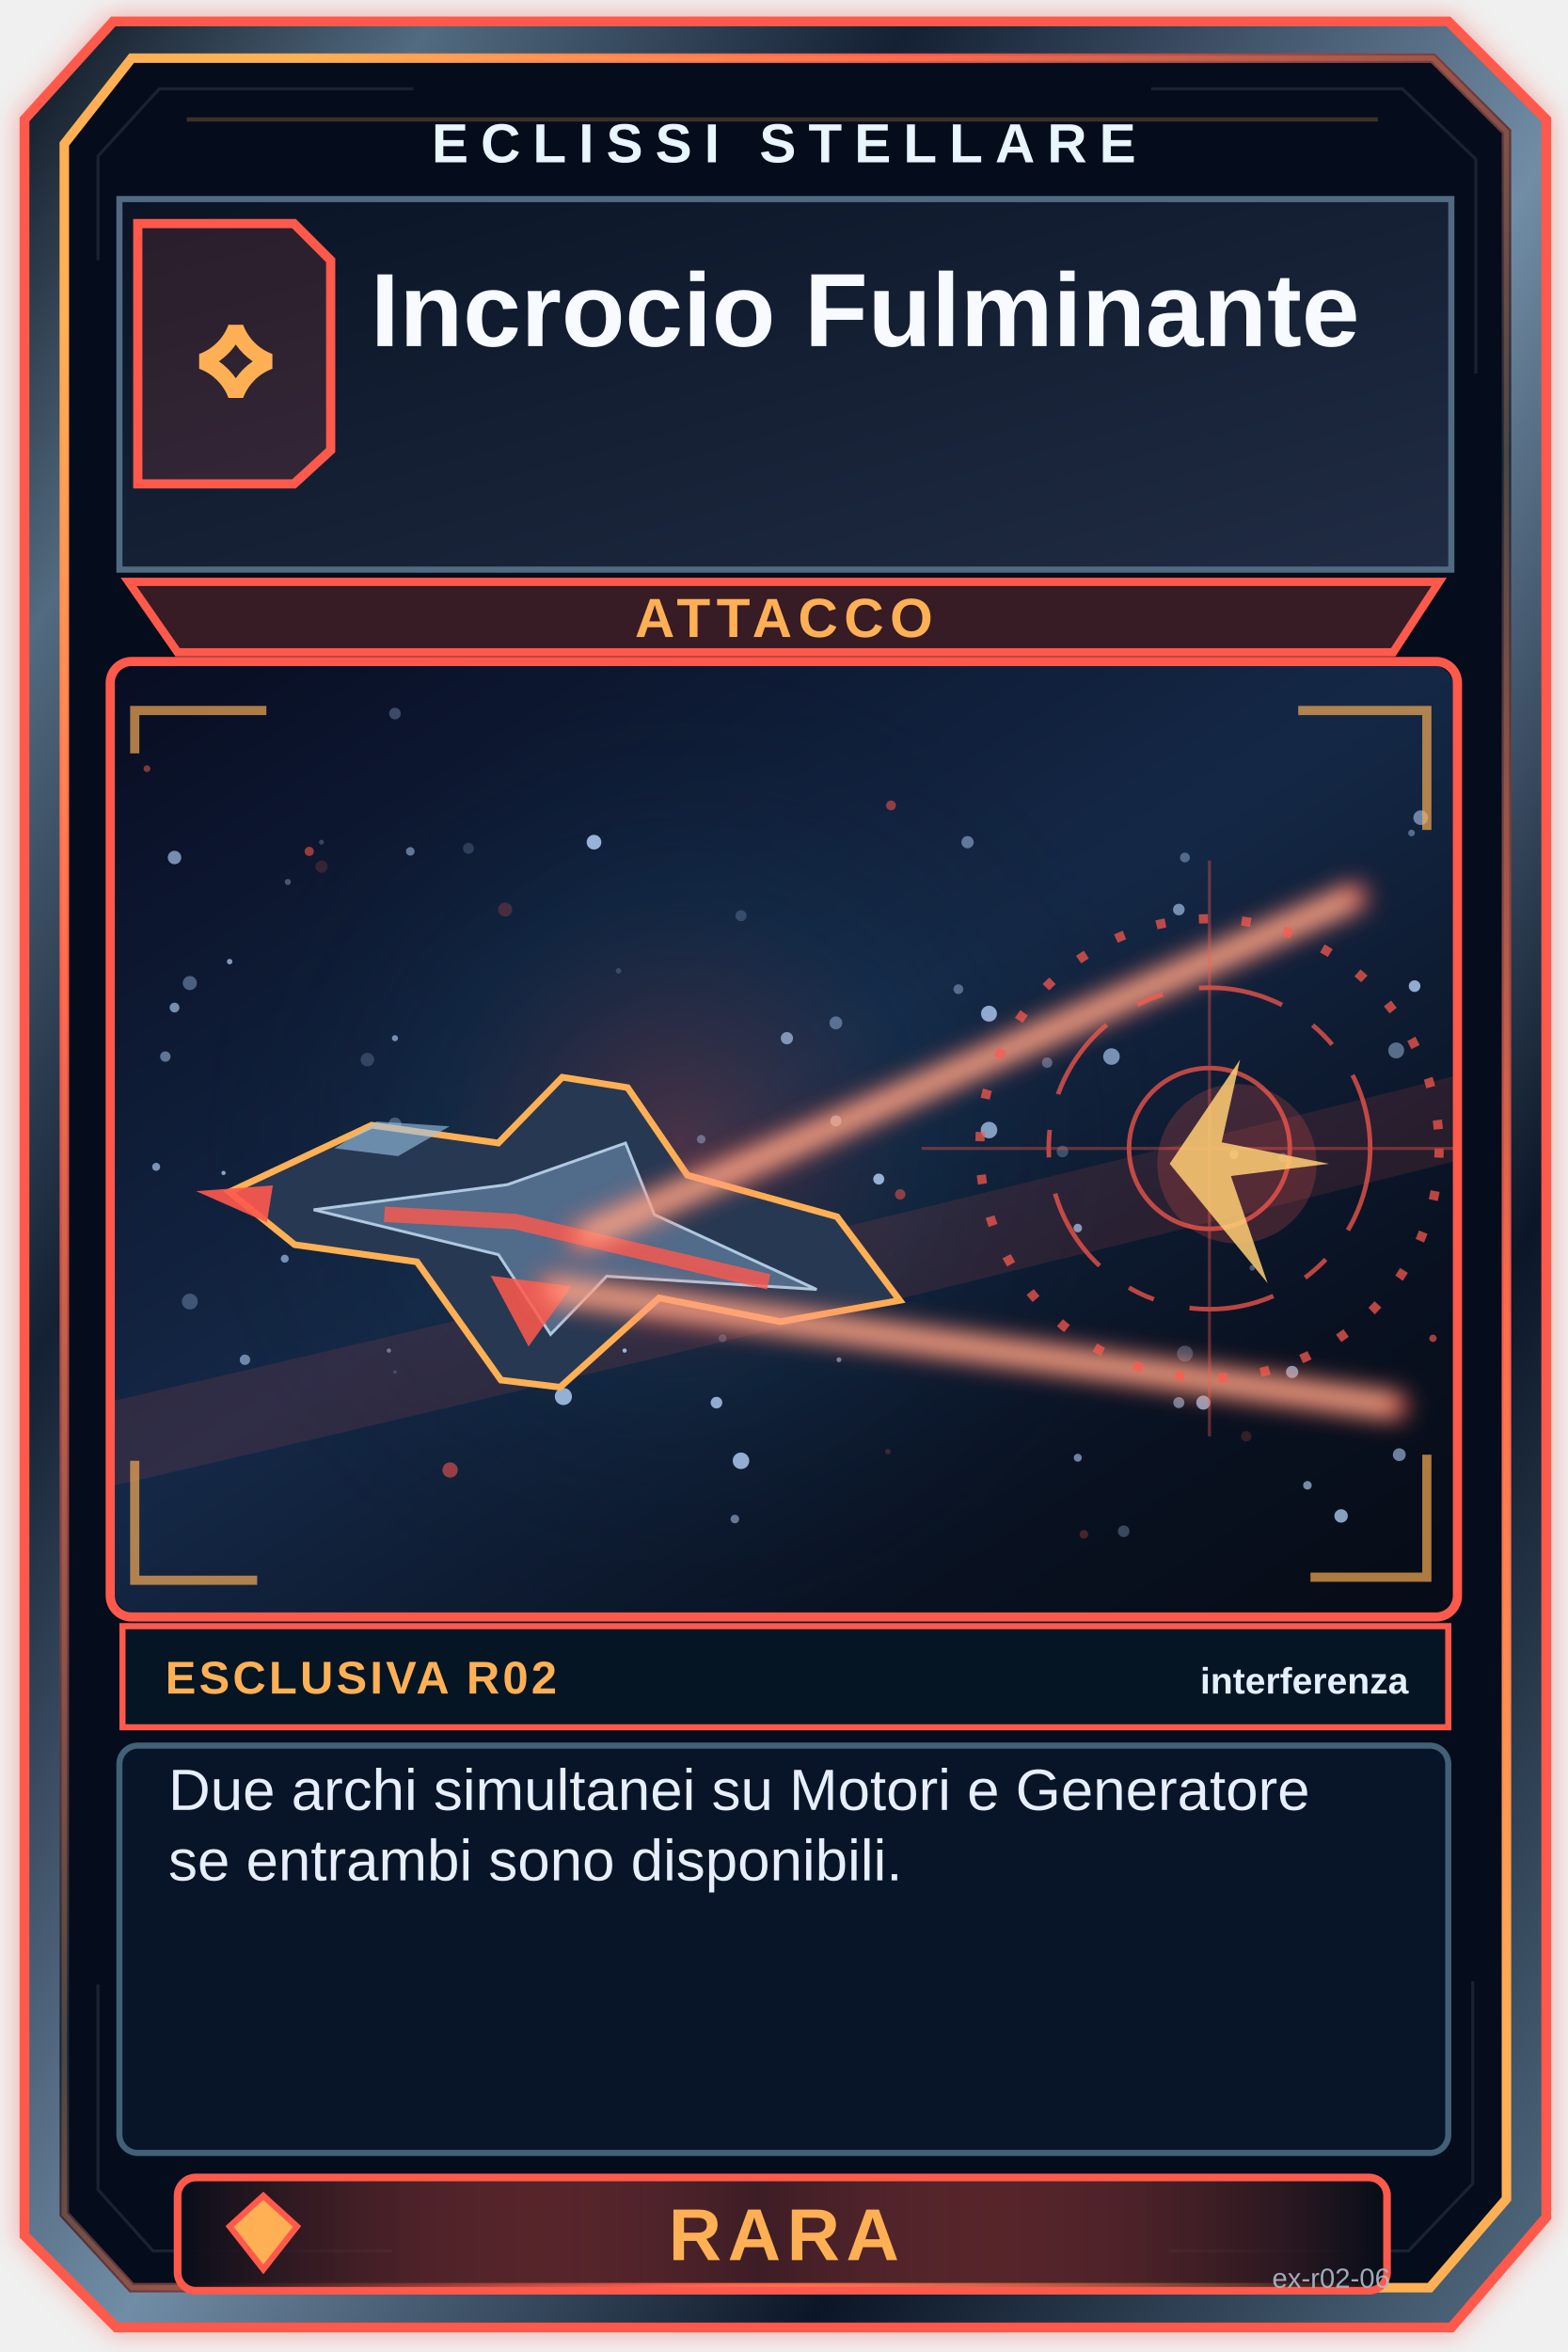
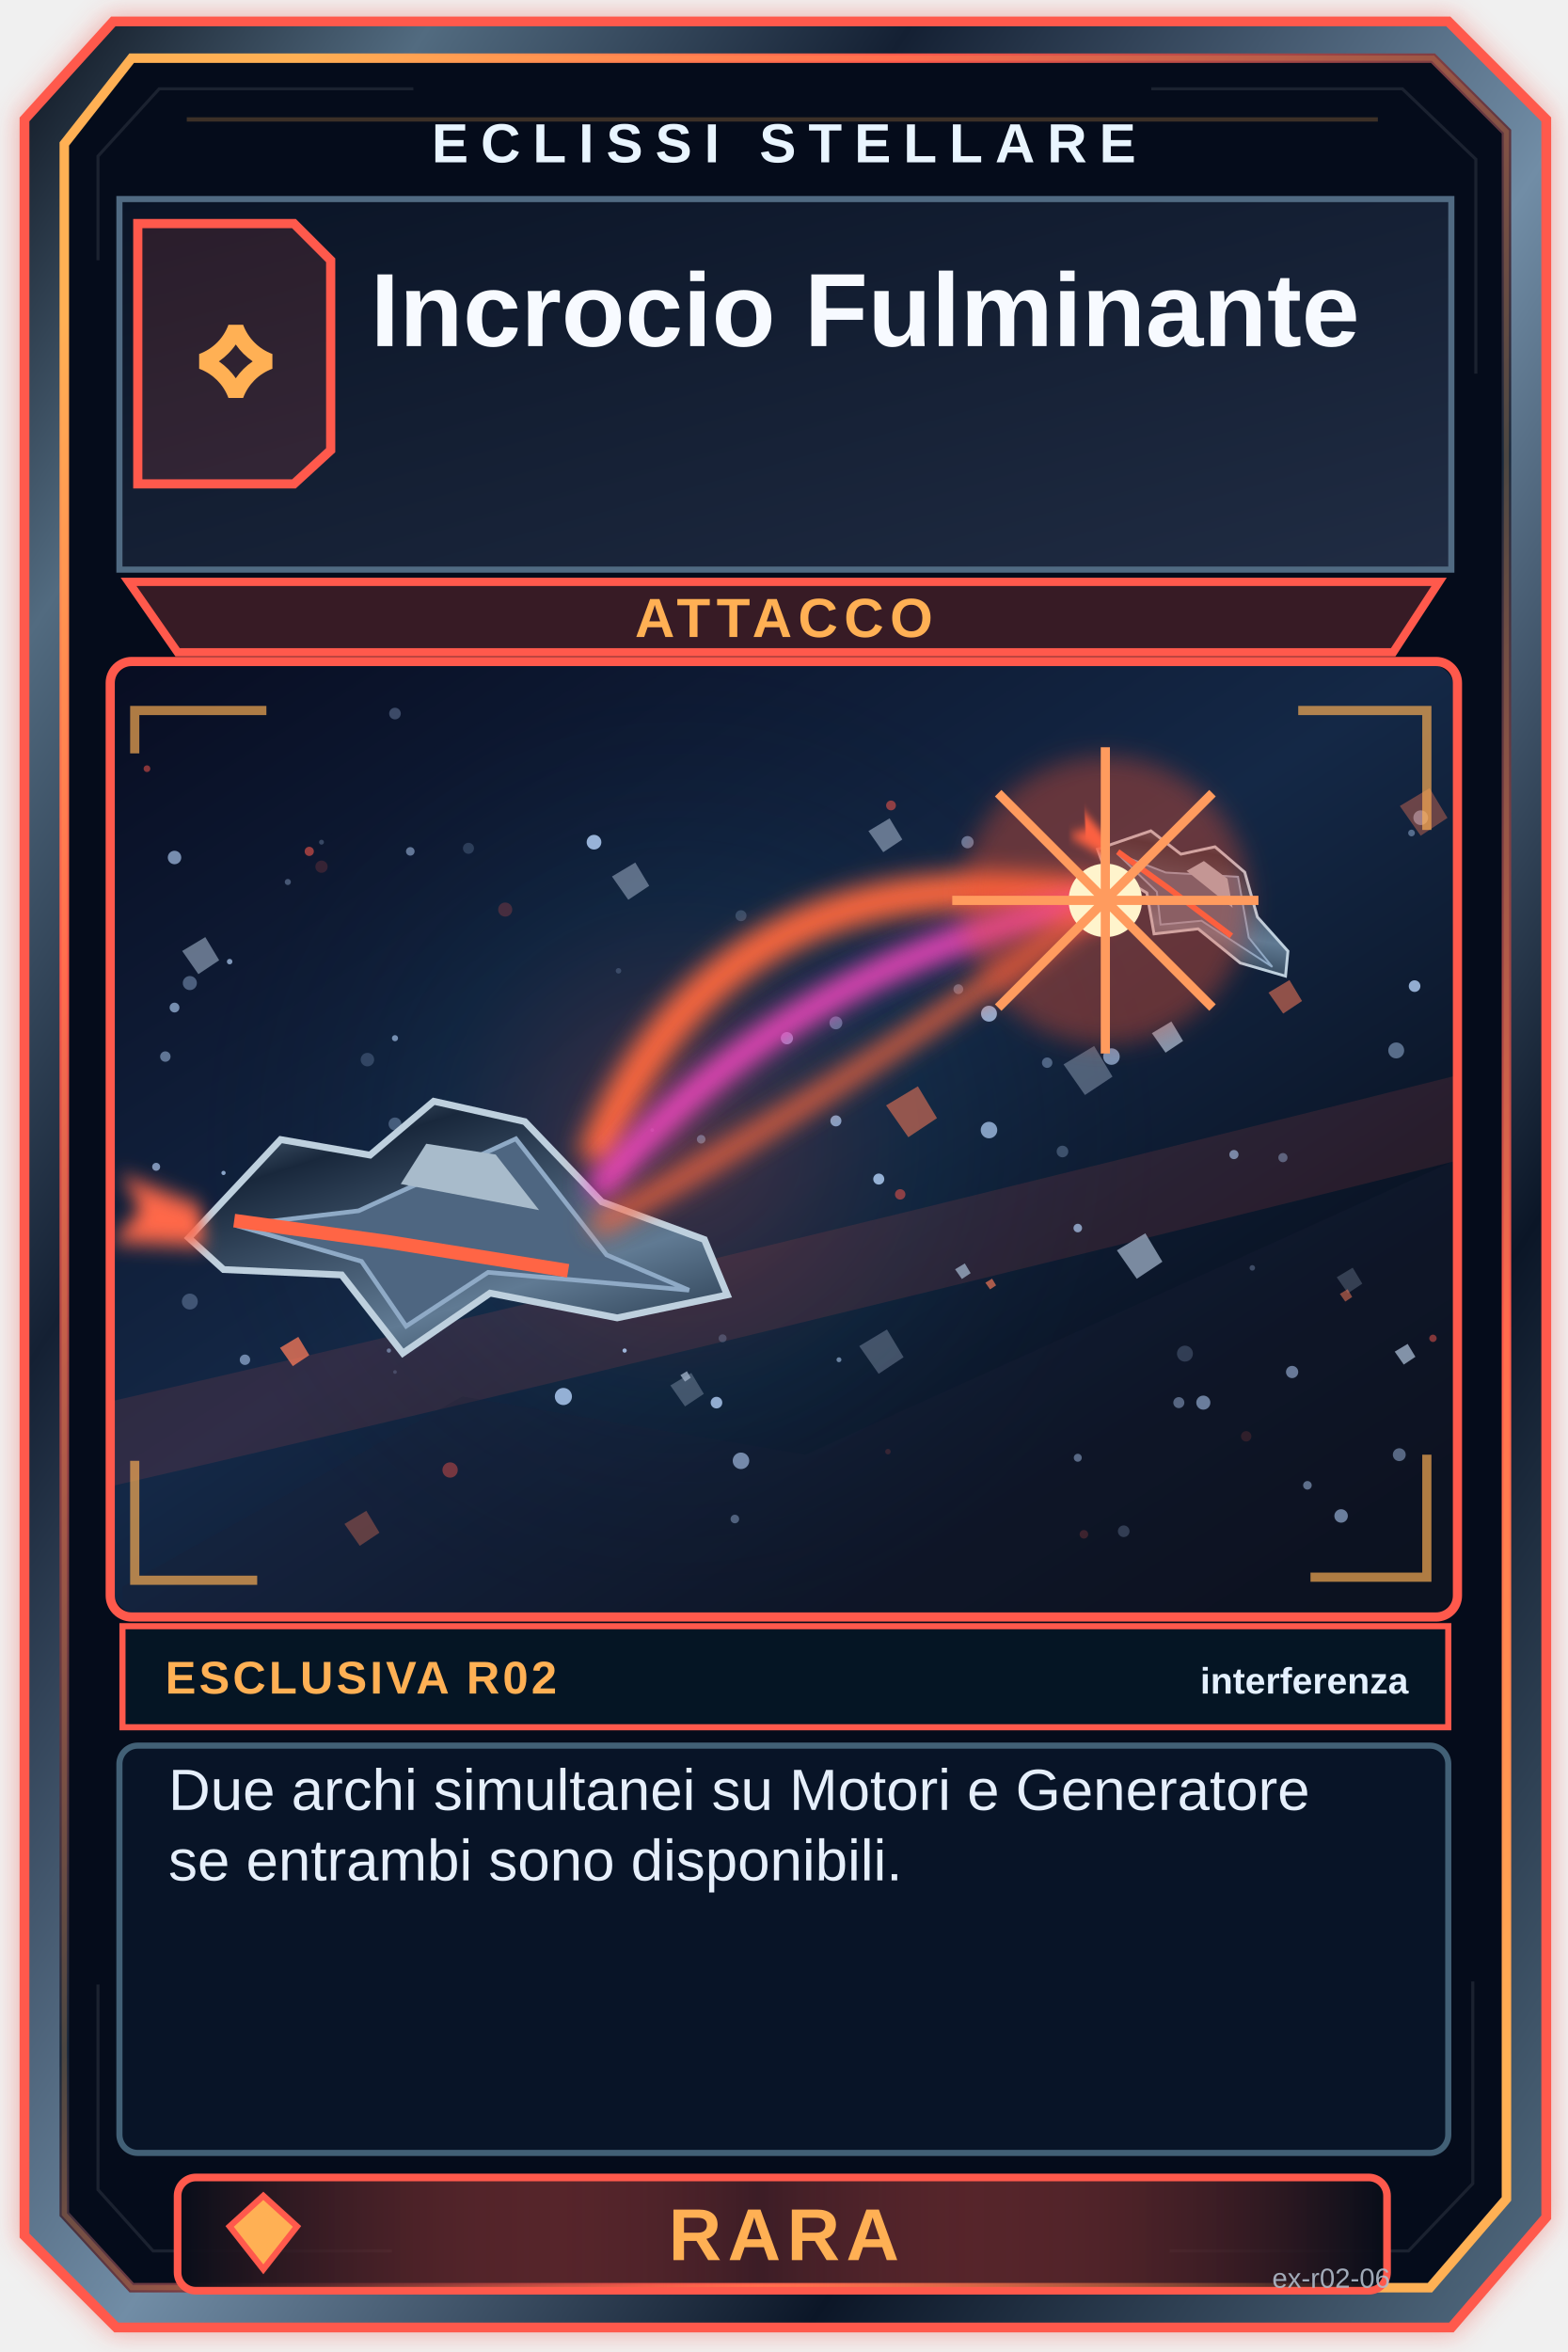
<svg xmlns="http://www.w3.org/2000/svg" width="512" height="768" viewBox="0 0 512 768" role="img" aria-label="Incrocio Fulminante · ATTACCO · RARA">
  <defs>
    <linearGradient id="metal" x1="0" y1="0" x2="1" y2="1">
      <stop stop-color="#101824" />
      <stop offset=".13" stop-color="#526b80" />
      <stop offset=".29" stop-color="#142033" />
      <stop offset=".53" stop-color="#718da6" />
      <stop offset=".76" stop-color="#0b1627" />
      <stop offset="1" stop-color="#526b80" />
    </linearGradient>
    <linearGradient id="rim" x1=".15" y1="0" x2=".87" y2="1">
      <stop stop-color="#ffb054" />
      <stop offset=".2" stop-color="#ff594c" />
      <stop offset=".52" stop-color="#19283c" />
      <stop offset=".78" stop-color="#ff594c" />
      <stop offset="1" stop-color="#ffb054" />
    </linearGradient>
    <linearGradient id="spaceSky" x1="0" y1="0" x2=".9" y2="1">
      <stop stop-color="#080d22" />
      <stop offset=".49" stop-color="#142846" />
      <stop offset=".82" stop-color="#091222" />
      <stop offset="1" stop-color="#070d18" />
    </linearGradient>
    <radialGradient id="planet">
      <stop stop-color="#ff594c" stop-opacity=".65" />
      <stop offset=".52" stop-color="#194761" stop-opacity=".42" />
      <stop offset="1" stop-color="#0a1529" stop-opacity=".05" />
    </radialGradient>
    <linearGradient id="titlePanel" x1="0" x2="1" y1="0" y2="1">
      <stop stop-color="#0a1426" />
      <stop offset="1" stop-color="#202c43" />
    </linearGradient>
    <linearGradient id="rarityShine" x1="0" y1="0" x2="1" y2="0">
      <stop stop-color="#070d19" />
      <stop offset=".48" stop-color="#ff594c" stop-opacity="0.22" />
      <stop offset="1" stop-color="#070d19" />
    </linearGradient>
    <filter id="rimGlow" x="-30%" y="-30%" width="160%" height="160%">
      <feGaussianBlur stdDeviation="3.9" />
    </filter>
    <filter id="beamGlow" x="-70%" y="-70%" width="240%" height="240%">
      <feGaussianBlur stdDeviation="4" />
    </filter>
    <clipPath id="artClip">
      <rect x="37" y="217" width="438" height="310" rx="8" />
    </clipPath>
  </defs>
  <path d="M37 7H473L505 39V724L474 760H38L8 730V39Z" fill="#030712" stroke="#ff594c" stroke-width="5.6" opacity="0.36" filter="url(#rimGlow)" />
  <path d="M37 7H473L505 39V724L474 760H38L8 730V39Z" fill="url(#metal)" stroke="#ff594c" stroke-width="3.2" />
  <path d="M43 19H468L492 43V718L467 747H43L21 723V47Z" fill="#050c1b" stroke="url(#rim)" stroke-width="3.1" />
  <path d="M43 19H468L492 43V718L467 747H43L21 723V47Z" fill="none" stroke="#ffb054" stroke-width="1.7" opacity="0.22" />
  <path d="M61 39H450" stroke="#ffb054" stroke-width="1.4" opacity="0.22" />
  <path d="M32 85V51L52 29H135 M376 29H458L482 52V122 M32 648V715L50 735H128 M382 735H460L481 713V647" fill="none" stroke="#f7fcff" stroke-width="1" opacity="0.09" />
  <path d="M61 43H450" stroke="#fff" stroke-width="1" opacity="0" />
  <text x="256" y="53" text-anchor="middle" fill="#e9f5ff" font-size="18" font-family="Arial, sans-serif" font-weight="700" letter-spacing="4">ECLISSI STELLARE</text>
  <path d="M39 65H474V186H39Z" fill="url(#titlePanel)" stroke="#506a82" stroke-width="2" />
  <path d="M45 73H96L108 85V147L96 158H45Z" fill="#ff594c" fill-opacity=".13" stroke="#ff594c" stroke-width="3" />
  <text x="77" y="128" text-anchor="middle" fill="#ffb054" font-family="Arial, sans-serif" font-size="40" font-weight="bold">⟡</text>
  <text x="121" y="113" fill="#f7faff" font-family="Arial,sans-serif" font-size="34" font-weight="800">Incrocio Fulminante</text>
  <path d="M42 190H470L455 213H58Z" fill="#ff594c" fill-opacity=".20" stroke="#ff594c" stroke-width="2.7" />
  <text x="256" y="208" text-anchor="middle" fill="#ffb054" font-family="Arial,sans-serif" font-size="18" font-weight="900" letter-spacing="2">ATTACCO</text>
  <g clip-path="url(#artClip)">
    <rect x="37" y="217" width="438" height="310" fill="url(#spaceSky)" />
    <circle cx="222" cy="373" r="156" fill="url(#planet)" opacity=".34" />
    <path d="M12 477Q218 430 508 357" fill="none" stroke="#ff594c" stroke-width="27" opacity=".12" />
    <circle cx="354" cy="501" r="1.4" fill="#ff594c" opacity="0.26" />
    <circle cx="313" cy="323" r="1.6" fill="#b9d7ff" opacity="0.39" />
    <circle cx="127" cy="441" r="0.7" fill="#b9d7ff" opacity="0.46" />
    <circle cx="323" cy="331" r="2.6" fill="#b9d7ff" opacity="0.75" />
    <circle cx="462" cy="322" r="1.9" fill="#b9d7ff" opacity="0.77" />
    <circle cx="213" cy="369" r="0.6" fill="#b9d7ff" opacity="0.26" />
    <circle cx="294" cy="390" r="1.7" fill="#ff594c" opacity="0.51" />
    <circle cx="438" cy="495" r="2.2" fill="#b9d7ff" opacity="0.72" />
    <circle cx="155" cy="415" r="1.0" fill="#b9d7ff" opacity="0.58" />
    <circle cx="120" cy="346" r="2.2" fill="#b9d7ff" opacity="0.20" />
    <circle cx="342" cy="347" r="1.7" fill="#b9d7ff" opacity="0.37" />
    <circle cx="403" cy="377" r="1.5" fill="#b9d7ff" opacity="0.56" />
    <circle cx="291" cy="263" r="1.6" fill="#ff594c" opacity="0.53" />
    <circle cx="51" cy="381" r="1.3" fill="#b9d7ff" opacity="0.64" />
    <circle cx="427" cy="485" r="1.4" fill="#b9d7ff" opacity="0.61" />
    <circle cx="352" cy="476" r="1.3" fill="#b9d7ff" opacity="0.57" />
    <circle cx="93" cy="411" r="1.3" fill="#b9d7ff" opacity="0.60" />
    <circle cx="129" cy="233" r="1.9" fill="#b9d7ff" opacity="0.28" />
    <circle cx="98" cy="395" r="2.1" fill="#ff594c" opacity="0.63" />
    <circle cx="57" cy="280" r="2.2" fill="#b9d7ff" opacity="0.62" />
    <circle cx="57" cy="329" r="1.6" fill="#b9d7ff" opacity="0.61" />
    <circle cx="75" cy="314" r="0.9" fill="#b9d7ff" opacity="0.66" />
    <circle cx="352" cy="401" r="1.4" fill="#b9d7ff" opacity="0.66" />
    <circle cx="129" cy="448" r="0.6" fill="#b9d7ff" opacity="0.19" />
    <circle cx="165" cy="297" r="2.3" fill="#ff594c" opacity="0.23" />
    <circle cx="409" cy="414" r="0.9" fill="#b9d7ff" opacity="0.36" />
    <circle cx="134" cy="278" r="1.4" fill="#b9d7ff" opacity="0.49" />
    <circle cx="229" cy="372" r="1.4" fill="#b9d7ff" opacity="0.38" />
    <circle cx="228" cy="419" r="2.1" fill="#b9d7ff" opacity="0.35" />
    <circle cx="236" cy="437" r="1.3" fill="#b9d7ff" opacity="0.22" />
    <circle cx="105" cy="283" r="2.0" fill="#ff594c" opacity="0.17" />
    <circle cx="273" cy="366" r="1.8" fill="#b9d7ff" opacity="0.67" />
    <circle cx="240" cy="496" r="1.4" fill="#b9d7ff" opacity="0.50" />
    <circle cx="153" cy="277" r="1.8" fill="#b9d7ff" opacity="0.18" />
    <circle cx="422" cy="448" r="2.0" fill="#b9d7ff" opacity="0.69" />
    <circle cx="347" cy="376" r="1.9" fill="#b9d7ff" opacity="0.27" />
    <circle cx="290" cy="474" r="0.9" fill="#ff594c" opacity="0.22" />
    <circle cx="464" cy="267" r="2.4" fill="#b9d7ff" opacity="0.54" />
    <circle cx="234" cy="458" r="1.9" fill="#b9d7ff" opacity="0.76" />
    <circle cx="204" cy="441" r="0.7" fill="#b9d7ff" opacity="0.80" />
    <circle cx="62" cy="321" r="2.3" fill="#b9d7ff" opacity="0.37" />
    <circle cx="242" cy="477" r="2.7" fill="#b9d7ff" opacity="0.78" />
    <circle cx="165" cy="388" r="2.6" fill="#ff594c" opacity="0.81" />
    <circle cx="461" cy="272" r="1.1" fill="#b9d7ff" opacity="0.41" />
    <circle cx="457" cy="475" r="2.1" fill="#b9d7ff" opacity="0.57" />
    <circle cx="242" cy="299" r="1.8" fill="#b9d7ff" opacity="0.21" />
    <circle cx="94" cy="288" r="1.0" fill="#b9d7ff" opacity="0.33" />
    <circle cx="387" cy="280" r="1.6" fill="#b9d7ff" opacity="0.38" />
    <circle cx="101" cy="278" r="1.5" fill="#ff594c" opacity="0.57" />
    <circle cx="257" cy="339" r="2.0" fill="#b9d7ff" opacity="0.62" />
    <circle cx="363" cy="345" r="2.7" fill="#b9d7ff" opacity="0.62" />
    <circle cx="385" cy="297" r="1.9" fill="#b9d7ff" opacity="0.59" />
    <circle cx="387" cy="442" r="2.6" fill="#b9d7ff" opacity="0.27" />
    <circle cx="316" cy="275" r="2.0" fill="#b9d7ff" opacity="0.47" />
    <circle cx="407" cy="469" r="1.7" fill="#ff594c" opacity="0.19" />
    <circle cx="202" cy="317" r="0.9" fill="#b9d7ff" opacity="0.20" />
    <circle cx="273" cy="334" r="2.1" fill="#b9d7ff" opacity="0.40" />
    <circle cx="184" cy="456" r="2.8" fill="#b9d7ff" opacity="0.78" />
    <circle cx="393" cy="458" r="2.3" fill="#b9d7ff" opacity="0.71" />
    <circle cx="129" cy="367" r="2.1" fill="#b9d7ff" opacity="0.31" />
    <circle cx="468" cy="437" r="1.2" fill="#ff594c" opacity="0.64" />
    <circle cx="129" cy="339" r="1.0" fill="#b9d7ff" opacity="0.60" />
    <circle cx="274" cy="444" r="0.8" fill="#b9d7ff" opacity="0.53" />
    <circle cx="73" cy="383" r="0.7" fill="#b9d7ff" opacity="0.72" />
    <circle cx="367" cy="500" r="1.9" fill="#b9d7ff" opacity="0.28" />
    <circle cx="419" cy="378" r="1.5" fill="#b9d7ff" opacity="0.37" />
    <circle cx="147" cy="480" r="2.5" fill="#ff594c" opacity="0.56" />
    <circle cx="323" cy="369" r="2.7" fill="#b9d7ff" opacity="0.68" />
    <circle cx="105" cy="275" r="0.8" fill="#b9d7ff" opacity="0.25" />
    <circle cx="385" cy="458" r="1.8" fill="#b9d7ff" opacity="0.55" />
    <circle cx="163" cy="414" r="2.2" fill="#b9d7ff" opacity="0.42" />
    <circle cx="194" cy="275" r="2.4" fill="#b9d7ff" opacity="0.80" />
    <circle cx="48" cy="251" r="1.1" fill="#ff594c" opacity="0.51" />
    <circle cx="54" cy="345" r="1.7" fill="#b9d7ff" opacity="0.48" />
    <circle cx="456" cy="343" r="2.6" fill="#b9d7ff" opacity="0.44" />
    <circle cx="80" cy="444" r="1.7" fill="#b9d7ff" opacity="0.55" />
    <circle cx="287" cy="385" r="1.8" fill="#b9d7ff" opacity="0.78" />
    <circle cx="62" cy="425" r="2.6" fill="#b9d7ff" opacity="0.28" />
-     <g transform="translate(185 403) rotate(9) scale(0.72)">
-       <path d="M-154 5 L-95 -35 L-37 -36 L-13 -70 L17 -70 L50 -35 L120 -27 L154 6 L102 24 L46 22 L8 69 L-19 70 L-65 23 L-121 24 Z" fill="#273852" stroke="#ffb054" stroke-width="3" />
-       <path d="M-115 7 L-30 -18 L20 -45 L38 -15 L116 7 L21 16 L0 46 L-29 14Z" fill="#516b8a" stroke="#afc9df" stroke-width="1.3" />
-       <path d="M-83 4 L-24 -2 L28 2 L94 7" fill="none" stroke="#ff594c" stroke-width="7" opacity=".8" />
-       <path d="M-31 24 L-9 53 L6 23" fill="#ff594c" opacity=".85" />
-       <path d="M-135 -1 L-169 7 L-135 16" fill="#ff594c" opacity=".9" />
-       <path d="M-110 -22 L-81 -23 L-60 -40 L-93 -37 Z" fill="#99c4e8" opacity=".6" />
+     <g data-attack-scene="plasma" data-attack-id="ex-r02-06" data-attack-signature="1e0c079a">
+       <defs>
+         <linearGradient id="atkSteel" x1="0" y1="0" x2="1" y2="1">
+           <stop stop-color="#829db3" />
+           <stop offset=".25" stop-color="#19283c" />
+           <stop offset=".65" stop-color="#607a93" />
+           <stop offset="1" stop-color="#0c1b2c" />
+         </linearGradient>
+       </defs>
+       <path d="M40 518L151 456L263 475L475 379V529H40Z" fill="#1a1d37" opacity=".26" />
+       <path d="M457.186 263.183l9.716 -5.83l5.83 9.716l-8.745 5.83Z" fill="#f47857" opacity="0.393" />
+       <path d="M436.568 417.071l5.22 -3.132l3.132 5.22l-4.698 3.132Z" fill="#9bacc3" opacity="0.28" />
+       <path d="M311.925 414.457l3.178 -1.907l1.907 3.178l-2.86 1.907Z" fill="#9bacc3" opacity="0.788" />
+       <path d="M289.384 360.949l10.389 -6.233l6.233 10.389l-9.35 6.233Z" fill="#f47857" opacity="0.568" />
+       <path d="M455.505 441.353l4.226 -2.535l2.535 4.226l-3.803 2.535Z" fill="#9bacc3" opacity="0.822" />
+       <path d="M408.954 309.169l3.327 -1.996l1.996 3.327l-2.994 1.996Z" fill="#9bacc3" opacity="0.389" />
+       <path d="M437.591 422.482l2.522 -1.513l1.513 2.522l-2.27 1.513Z" fill="#f47857" opacity="0.534" />
+       <path d="M75.888 389.196l10.633 -6.38l6.38 10.633l-9.57 6.38Z" fill="#9bacc3" opacity="0.347" />
+       <path d="M280.628 439.548l9.047 -5.428l5.428 9.047l-8.142 5.428Z" fill="#9bacc3" opacity="0.364" />
+       <path d="M321.822 418.832l2.187 -1.312l1.312 2.187l-1.968 1.312Z" fill="#f47857" opacity="0.681" />
+       <path d="M364.769 408.277l9.29 -5.574l5.574 9.29l-8.361 5.574Z" fill="#9bacc3" opacity="0.769" />
+       <path d="M222.22 449.019l2.117 -1.27l1.27 2.117l-1.906 1.27Z" fill="#9bacc3" opacity="0.814" />
+       <path d="M102.554 395.094l2.498 -1.499l1.499 2.498l-2.248 1.499Z" fill="#f47857" opacity="0.764" />
+       <path d="M218.932 452.399l6.839 -4.103l4.103 6.839l-6.155 4.103Z" fill="#9bacc3" opacity="0.364" />
+       <path d="M347.343 347.555l9.996 -5.997l5.997 9.996l-8.996 5.997Z" fill="#9bacc3" opacity="0.458" />
+       <path d="M112.497 497.613l7.146 -4.288l4.288 7.146l-6.432 4.288Z" fill="#f47857" opacity="0.351" />
+       <path d="M59.493 310.529l7.556 -4.533l4.533 7.556l-6.8 4.533Z" fill="#9bacc3" opacity="0.62" />
+       <path d="M376.198 337.361l6.371 -3.823l3.823 6.371l-5.734 3.823Z" fill="#9bacc3" opacity="0.822" />
+       <path d="M414.288 324.12l6.843 -4.106l4.106 6.843l-6.159 4.106Z" fill="#f47857" opacity="0.559" />
+       <path d="M199.867 286.203l7.605 -4.563l4.563 7.605l-6.845 4.563Z" fill="#9bacc3" opacity="0.561" />
+       <path d="M283.621 271.357l6.915 -4.149l4.149 6.915l-6.223 4.149Z" fill="#9bacc3" opacity="0.617" />
+       <path d="M91.437 440.113l5.981 -3.589l3.589 5.981l-5.383 3.589Z" fill="#f47857" opacity="0.776" />
+       <g transform="translate(149 403) rotate(7) scale(0.74)">
+         <path d="M-117 16L-82 -32L-42 -30L-17 -57L24 -53L62 -22L109 -11L122 12L75 28L18 24L-17 55L-48 24L-100 28Z" fill="url(#atkSteel)" stroke="#bed0de" stroke-width="3" />
+         <path d="M-97 8L-44 -5L21 -45L67 1L105 12L16 15L-17 43L-40 17Z" fill="#4e6681" stroke="#8faac6" stroke-width="2" />
+         <path d="M-98 6L-30 7L51 10" stroke="#ff6545" stroke-width="6" fill="none" />
+         <path d="M-114 1L-151 -8L-139 6L-151 22L-109 19Z" fill="#ff6748" filter="url(#beamGlow)" />
+         <path d="M-27 -19L-18 -38L13 -37L35 -15Z" fill="#a8bbcb" />
+       </g>
+       <g transform="translate(391 294) rotate(35) scale(0.31)">
+         <path d="M-117 16L-82 -32L-42 -30L-17 -57L24 -53L62 -22L109 -11L122 12L75 28L18 24L-17 55L-48 24L-100 28Z" fill="url(#atkSteel)" stroke="#bed0de" stroke-width="3" />
+         <path d="M-97 8L-44 -5L21 -45L67 1L105 12L16 15L-17 43L-40 17Z" fill="#4e6681" stroke="#8faac6" stroke-width="2" />
+         <path d="M-98 6L-30 7L51 10" stroke="#ff6545" stroke-width="6" fill="none" />
+         <path d="M-114 1L-151 -8L-139 6L-151 22L-109 19Z" fill="#ff6748" filter="url(#beamGlow)" />
+         <path d="M-27 -19L-18 -38L13 -37L35 -15Z" fill="#a8bbcb" />
+       </g>
+       <path d="M194 379Q235 274 361 294" stroke="#ff683c" stroke-width="12" fill="none" filter="url(#beamGlow)" />
+       <path d="M194 390Q257 314 361 294" stroke="#f347bf" stroke-width="9" fill="none" filter="url(#beamGlow)" />
+       <path d="M194 401Q279 354 361 294" stroke="#ff683c" stroke-width="6" fill="none" filter="url(#beamGlow)" />
+       <circle cx="361" cy="294" r="47" fill="#f85230" opacity=".36" filter="url(#beamGlow)" />
+       <circle cx="361" cy="294" r="12" fill="#fff4cc" />
+       <path d="M311 294H411M361 244V344M326 259L396 329M326 329L396 259" stroke="#ff9b5e" stroke-width="3" />
    </g>
-     <g filter="url(#beamGlow)">
-       <path d="M190 404 L442 293 M180 421 L455 459" stroke="#ff594c" stroke-width="9" stroke-linecap="round" />
-       <path d="M190 404 L442 293 M180 421 L455 459" stroke="#fff3c2" stroke-width="2.4" />
-     </g>
-     <g fill="none" stroke="#ff594c" opacity=".72">
-       <circle cx="395" cy="375" r="75" stroke-width="3" stroke-dasharray="3 11" />
-       <circle cx="395" cy="375" r="52.5" stroke-width="1.5" stroke-dasharray="28 12 9 12" />
-       <circle cx="395" cy="375" r="26.25" stroke-width="1.5" />
-       <path d="M301 375H489 M395 281V469" stroke-width="1" opacity=".5" />
-     </g>
-     <circle cx="404" cy="380" r="26" fill="#ff594c" opacity=".21" />
-     <path d="M382 380l23 -34l-6 27l35 7l-32 4l12 35z" fill="#ffcf74" opacity=".85" />
    <path d="M44 246V232H87 M424 232h42v39 M44 477v39h40 M428 515h38v-40" stroke="#ffb054" stroke-width="3" fill="none" opacity=".67" />
  </g>
  <rect x="36" y="216" width="440" height="312" rx="7" fill="none" stroke="#ff594c" stroke-width="3" />
  <path d="M40 531H473V564H40Z" fill="#051524" stroke="#ff594c" stroke-width="2" />
  <text x="54" y="553" fill="#ffb054" font-family="Arial,sans-serif" font-size="15" font-weight="bold" letter-spacing="1">ESCLUSIVA R02</text>
  <text x="460" y="553" text-anchor="end" fill="#e4f0ff" font-family="Arial,sans-serif" font-size="12" font-weight="bold">interferenza</text>
  <rect x="39" y="570" width="434" height="133" rx="6" fill="#081427" stroke="#426076" stroke-width="2" />
  <text x="55" y="591" fill="#e6effb" font-size="19" font-family="Arial,sans-serif">Due archi simultanei su Motori e Generatore</text>
  <text x="55" y="614" fill="#e6effb" font-size="19" font-family="Arial,sans-serif">se entrambi sono disponibili.</text>
  <rect x="58" y="711" width="395" height="37" rx="6" fill="url(#rarityShine)" stroke="#ff594c" stroke-width="2.5" />
  <path d="M75 727l11 -10l11 10l-11 14Z" fill="#ffb054" stroke="#ff594c" stroke-width="2" />
  <text x="256" y="738" fill="#ffb054" text-anchor="middle" font-family="Arial,sans-serif" font-size="24" font-weight="900" letter-spacing="2">RARA</text>
  <text x="454" y="747" fill="#afbac9" font-family="Arial,sans-serif" font-size="9" text-anchor="end" opacity=".9">ex-r02-06</text>
</svg>
